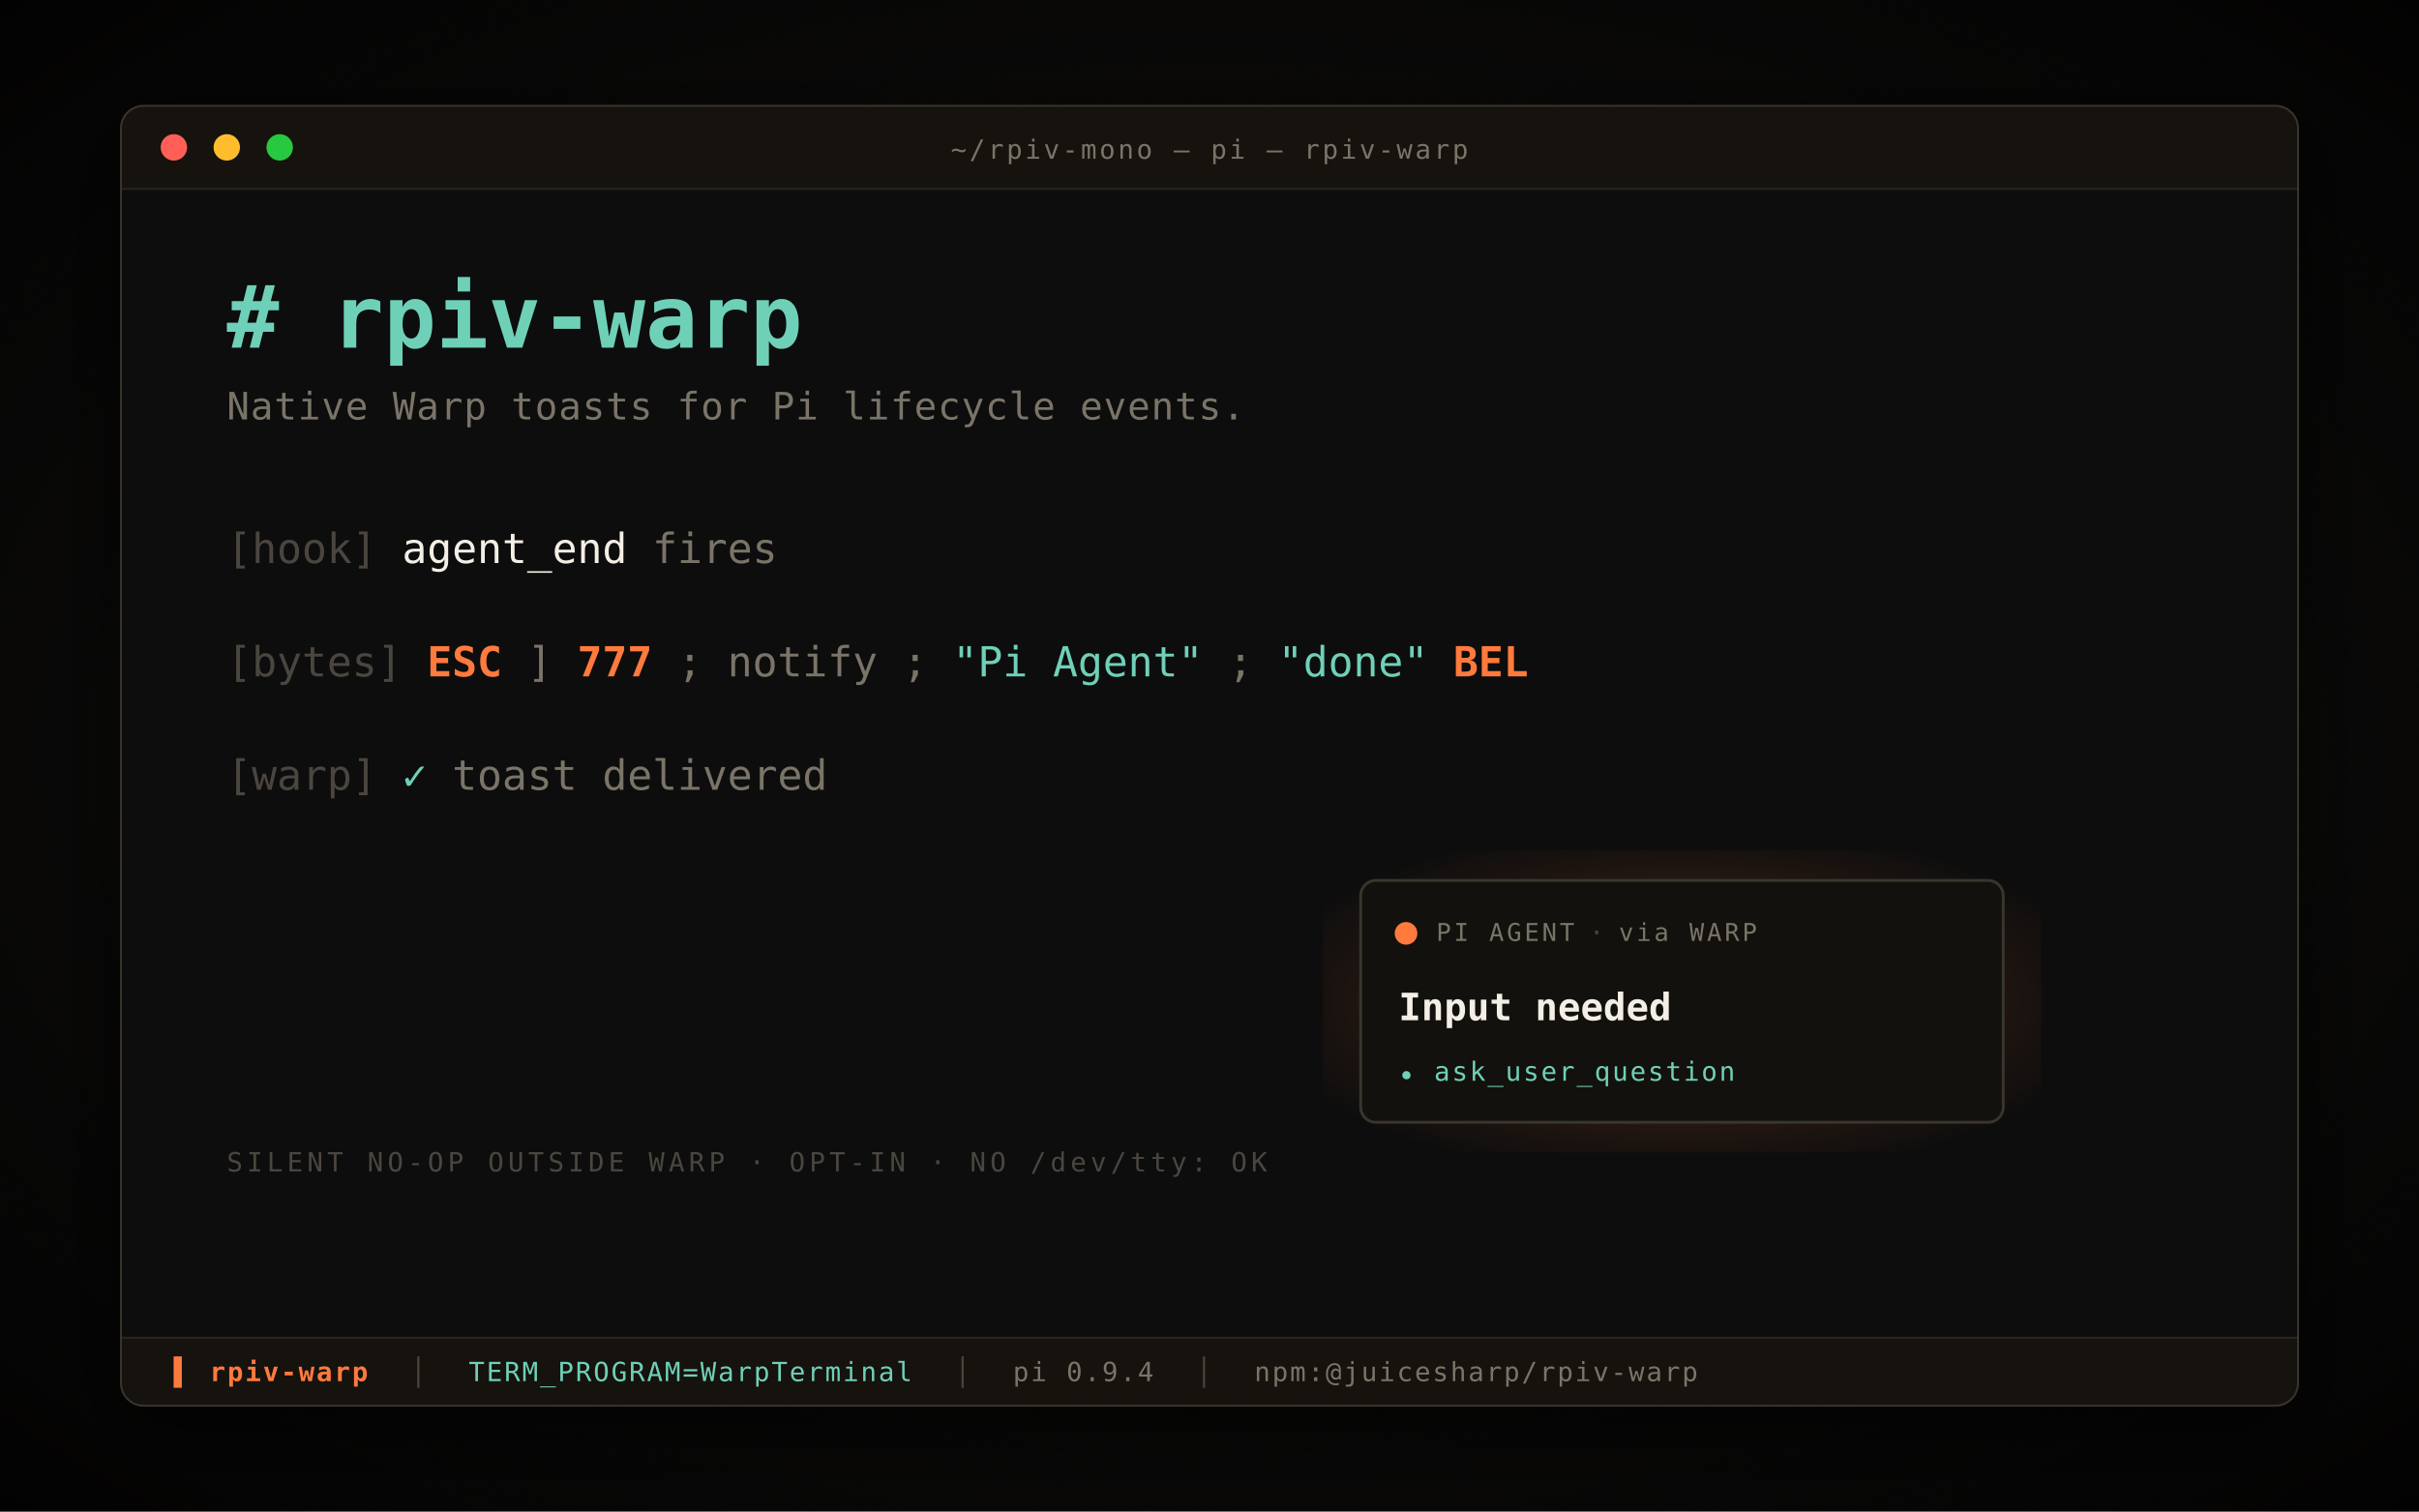
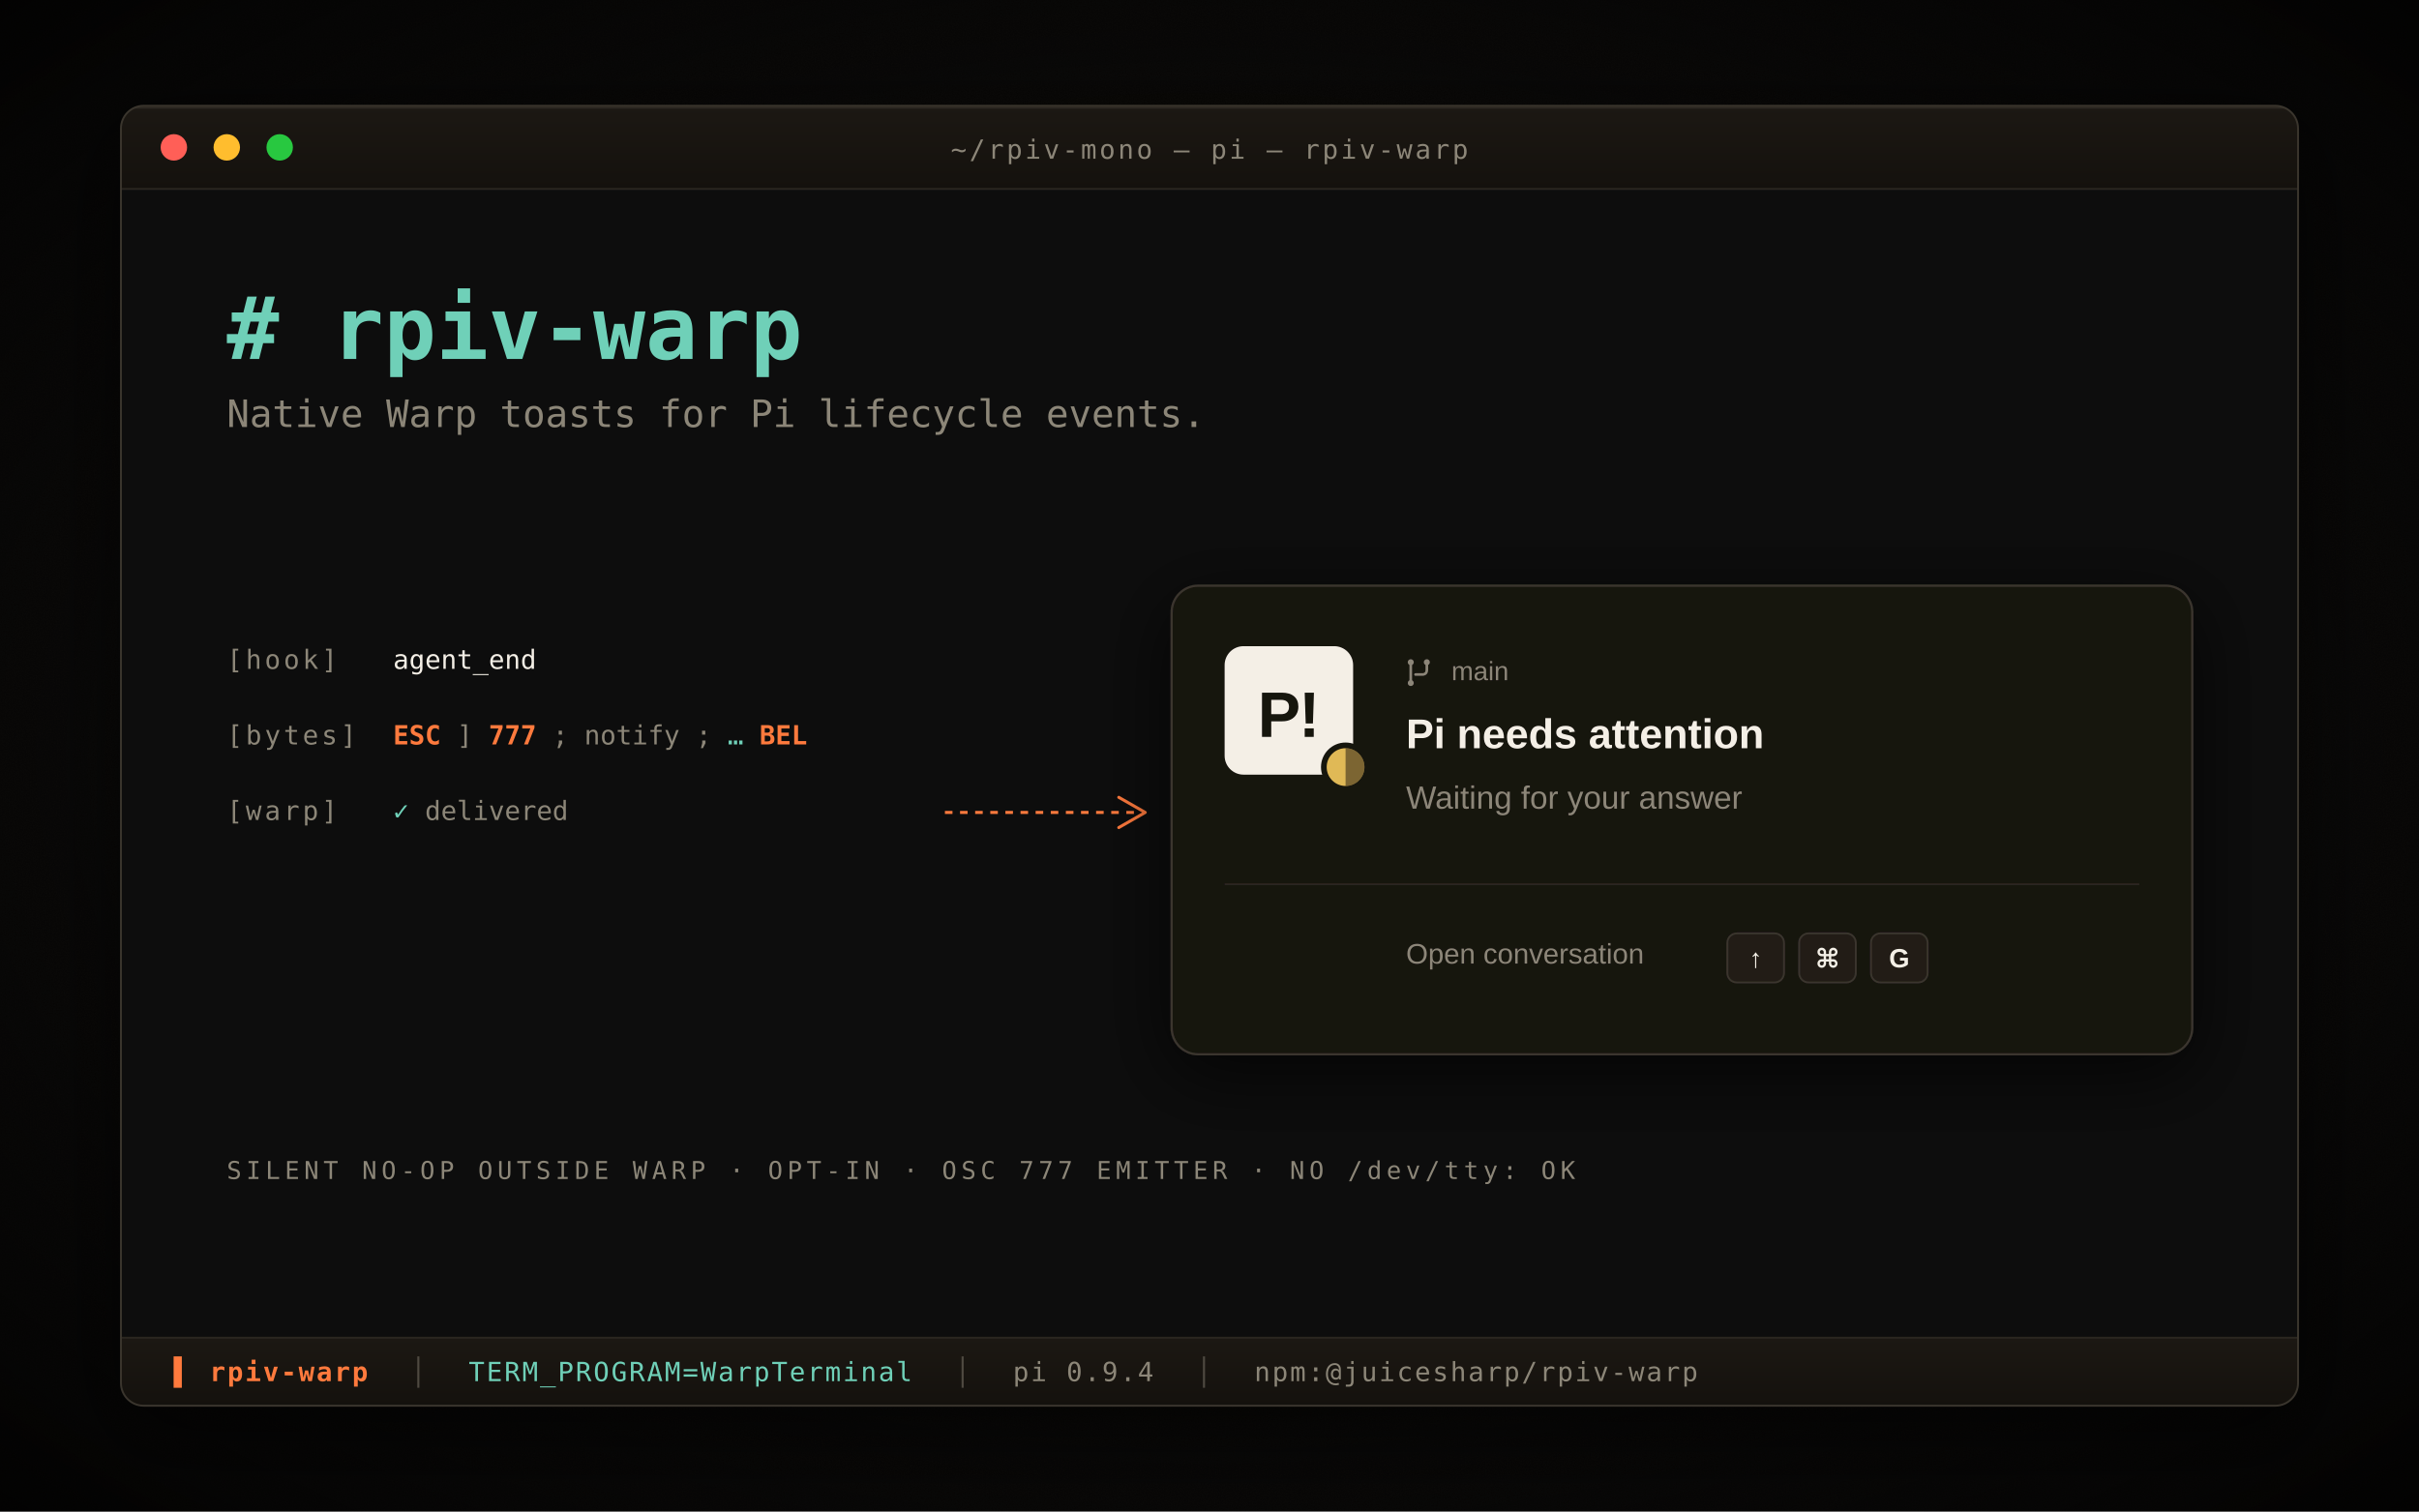
<svg xmlns="http://www.w3.org/2000/svg" viewBox="0 0 1280 800" role="img" aria-label="rpiv-warp — Native Warp terminal toasts for Pi Agent lifecycle events" preserveAspectRatio="xMidYMid meet">
  <defs>
    <style>
      .mono { font-family: 'JetBrains Mono', 'Fira Code', 'SFMono-Regular', ui-monospace, Menlo, Consolas, monospace; }
+       .ui { font-family: -apple-system, BlinkMacSystemFont, 'SF Pro Text', 'Helvetica Neue', Arial, sans-serif; }
      .ink { fill: #F4EFE6; }
-       .muted { fill: #7A7468; }
-       .dim { fill: #4A463F; }
+       .muted { fill: #8C8678; }
+       .dim { fill: #4F4A41; }
      .accent { fill: #FF7A3D; }
      .mint { fill: #6FD0B8; }
+       .gold { fill: #E0B956; }
    </style>
    <filter id="grain" x="0" y="0" width="100%" height="100%">
      <feTurbulence type="fractalNoise" baseFrequency="1.4" numOctaves="2" seed="31" />
      <feColorMatrix values="0 0 0 0 0.96  0 0 0 0 0.94  0 0 0 0 0.88  0 0 0 0.04 0" />
    </filter>
    <radialGradient id="vignette" cx="50%" cy="50%" r="70%">
      <stop offset="55%" stop-color="#070605" stop-opacity="0" />
      <stop offset="100%" stop-color="#000" stop-opacity="0.7" />
    </radialGradient>
+     <linearGradient id="titleGrad" x1="0" y1="0" x2="0" y2="1">
+       <stop offset="0%" stop-color="#1C1813" />
+       <stop offset="100%" stop-color="#14110D" />
+     </linearGradient>
    <filter id="winShadow" x="-10%" y="-10%" width="120%" height="130%">
      <feDropShadow dx="0" dy="14" stdDeviation="22" flood-color="#000" flood-opacity="0.6" />
    </filter>
-     <radialGradient id="toastGlow" cx="50%" cy="50%" r="60%">
-       <stop offset="0%" stop-color="#FF7A3D" stop-opacity="0.28" />
-       <stop offset="100%" stop-color="#FF7A3D" stop-opacity="0" />
-     </radialGradient>
+     <filter id="toastShadow" x="-15%" y="-15%" width="130%" height="140%">
+       <feDropShadow dx="0" dy="10" stdDeviation="20" flood-color="#000" flood-opacity="0.7" />
+     </filter>
    <clipPath id="wclip">
      <rect x="64" y="56" width="1152" height="688" rx="12" />
    </clipPath>
  </defs>
  <rect width="1280" height="800" fill="#070605" />
  <rect width="1280" height="800" filter="url(#grain)" opacity="0.45" />
  <rect width="1280" height="800" fill="url(#vignette)" />
  <rect x="64" y="56" width="1152" height="688" rx="12" fill="#0E0D0B" filter="url(#winShadow)" />
  <g clip-path="url(#wclip)">
-     <rect x="64" y="56" width="1152" height="44" fill="#16120E" />
+     <rect x="64" y="56" width="1152" height="44" fill="url(#titleGrad)" />
    <line x1="64" y1="100" x2="1216" y2="100" stroke="#2A2620" />
+     <line x1="64" y1="57" x2="1216" y2="57" stroke="#3A352D" stroke-opacity="0.6" />
    <circle cx="92" cy="78" r="7" fill="#FF5F57" />
    <circle cx="120" cy="78" r="7" fill="#FFBD2E" />
    <circle cx="148" cy="78" r="7" fill="#28C840" />
    <text class="mono muted" x="640" y="84" font-size="14" letter-spacing="1.4" text-anchor="middle">~/rpiv-mono — pi — rpiv-warp</text>
-     <text class="mono mint" x="120" y="184" font-size="46" font-weight="700"># rpiv-warp</text>
-     <text class="mono muted" x="120" y="222" font-size="20" letter-spacing="0.5">Native Warp toasts for Pi lifecycle events.</text>
-     <text class="mono" x="120" y="298" font-size="22">
-       <tspan class="dim">[hook]</tspan>
-       <tspan class="ink">agent_end</tspan>
-       <tspan class="muted">fires</tspan>
-     </text>
-     <text class="mono" x="120" y="358" font-size="22">
-       <tspan class="dim">[bytes]</tspan>
+     <text class="mono mint" x="120" y="190" font-size="46" font-weight="700"># rpiv-warp</text>
+     <text class="mono muted" x="120" y="226" font-size="20">Native Warp toasts for Pi lifecycle events.</text>
+     <text class="mono muted" x="120" y="354" font-size="14" letter-spacing="1.6">[hook]</text>
+     <text class="mono ink" x="208" y="354" font-size="14">agent_end</text>
+     <text class="mono muted" x="120" y="394" font-size="14" letter-spacing="1.6">[bytes]</text>
+     <text class="mono" x="208" y="394" font-size="14">
      <tspan class="accent" font-weight="700">ESC</tspan>
      <tspan class="muted">]</tspan>
      <tspan class="accent" font-weight="700">777</tspan>
-       <tspan class="muted">; notify ;</tspan>
-       <tspan class="mint">"Pi Agent"</tspan>
      <tspan class="muted">;</tspan>
-       <tspan class="mint">"done"</tspan>
+       <tspan class="muted">notify</tspan>
+       <tspan class="muted">;</tspan>
+       <tspan class="mint">…</tspan>
      <tspan class="accent" font-weight="700">BEL</tspan>
    </text>
-     <text class="mono" x="120" y="418" font-size="22">
-       <tspan class="dim">[warp]</tspan>
+     <text class="mono muted" x="120" y="434" font-size="14" letter-spacing="1.6">[warp]</text>
+     <text class="mono" x="208" y="434" font-size="14">
      <tspan class="mint">✓</tspan>
-       <tspan class="muted">toast delivered</tspan>
+       <tspan class="muted">delivered</tspan>
    </text>
-     <rect x="700" y="450" width="380" height="160" fill="url(#toastGlow)" rx="10" />
-     <rect x="720" y="466" width="340" height="128" fill="#13110D" stroke="#3A352D" stroke-width="1.5" rx="8" />
-     <circle cx="744" cy="494" r="6" fill="#FF7A3D" />
-     <text class="mono" x="760" y="498" font-size="13" letter-spacing="1.5">
-       <tspan class="muted">PI AGENT</tspan>
-       <tspan class="dim">·</tspan>
-       <tspan class="muted">via WARP</tspan>
-     </text>
-     <text class="mono ink" x="740" y="540" font-size="20" font-weight="700">Input needed</text>
-     <text class="mono mint" x="740" y="572" font-size="14" letter-spacing="1">⏺ ask_user_question</text>
-     <text class="mono dim" x="120" y="620" font-size="14" letter-spacing="2.2">SILENT NO-OP OUTSIDE WARP · OPT-IN · NO /dev/tty: OK</text>
-     <rect x="64" y="708" width="1152" height="36" fill="#16120E" />
+     <line x1="500" y1="430" x2="600" y2="430" stroke="#FF7A3D" stroke-width="1.6" stroke-dasharray="4 4" />
+     <path d="M592 422 L606 430 L592 438" fill="none" stroke="#FF7A3D" stroke-width="1.6" stroke-linejoin="round" stroke-linecap="round" />
+     <g transform="translate(620 310)" filter="url(#toastShadow)">
+       <rect x="0" y="0" width="540" height="248" rx="14" fill="#15120E" stroke="#3A352D" stroke-width="1.2" />
+       <rect x="28" y="32" width="68" height="68" rx="10" fill="#F4EFE6" />
+       <text class="ui" x="62" y="80" font-size="34" font-weight="800" fill="#15120E" text-anchor="middle" letter-spacing="-1">P!</text>
+       <circle cx="92" cy="96" r="13" fill="#15120E" />
+       <circle cx="92" cy="96" r="10" fill="#E0B956" />
+       <path d="M 92 86 A 10 10 0 0 1 92 106 Z" fill="#15120E" opacity="0.5" />
+       <g transform="translate(124 38)" stroke="#8C8678" stroke-width="1.4" fill="none" stroke-linecap="round">
+         <circle cx="2.5" cy="2.5" r="1.6" fill="#8C8678" stroke="none" />
+         <circle cx="2.5" cy="13.5" r="1.6" fill="#8C8678" stroke="none" />
+         <circle cx="11" cy="2.5" r="1.6" fill="#8C8678" stroke="none" />
+         <path d="M2.5 4 V12 M11 4 V6.5 Q11 9 8.5 9 H5" />
+       </g>
+       <text class="ui muted" x="148" y="50" font-size="14">main</text>
+       <text class="ui ink" x="124" y="86" font-size="22" font-weight="700">Pi needs attention</text>
+       <text class="ui muted" x="124" y="118" font-size="17">Waiting for your answer</text>
+       <line x1="28" y1="158" x2="512" y2="158" stroke="#2A2620" />
+       <text class="ui muted" x="124" y="200" font-size="15">Open conversation</text>
+       <rect x="294" y="184" width="30" height="26" rx="5" fill="#221E18" stroke="#3A352D" stroke-width="1" />
+       <text class="ui ink" x="309" y="202" font-size="14" font-weight="600" text-anchor="middle">↑</text>
+       <rect x="332" y="184" width="30" height="26" rx="5" fill="#221E18" stroke="#3A352D" stroke-width="1" />
+       <text class="ui ink" x="347" y="202" font-size="14" font-weight="600" text-anchor="middle">⌘</text>
+       <rect x="370" y="184" width="30" height="26" rx="5" fill="#221E18" stroke="#3A352D" stroke-width="1" />
+       <text class="ui ink" x="385" y="202" font-size="14" font-weight="600" text-anchor="middle">G</text>
+     </g>
+     <text class="mono muted" x="120" y="624" font-size="13" letter-spacing="2.4">SILENT NO-OP OUTSIDE WARP · OPT-IN · OSC 777 EMITTER · NO /dev/tty: OK</text>
+     <rect x="64" y="708" width="1152" height="36" fill="url(#titleGrad)" />
    <line x1="64" y1="708" x2="1216" y2="708" stroke="#2A2620" />
    <text class="mono" font-size="14" y="731" letter-spacing="1">
      <tspan x="92" class="accent" font-weight="700">▌ rpiv-warp</tspan>
      <tspan dx="14" class="dim">│</tspan>
      <tspan dx="14" class="mint">TERM_PROGRAM=WarpTerminal</tspan>
      <tspan dx="14" class="dim">│</tspan>
      <tspan dx="14" class="muted">pi 0.9.4</tspan>
      <tspan dx="14" class="dim">│</tspan>
      <tspan dx="14" class="muted">npm:@juicesharp/rpiv-warp</tspan>
    </text>
  </g>
  <rect x="64" y="56" width="1152" height="688" rx="12" fill="none" stroke="#3A352D" stroke-width="1" />
</svg>
